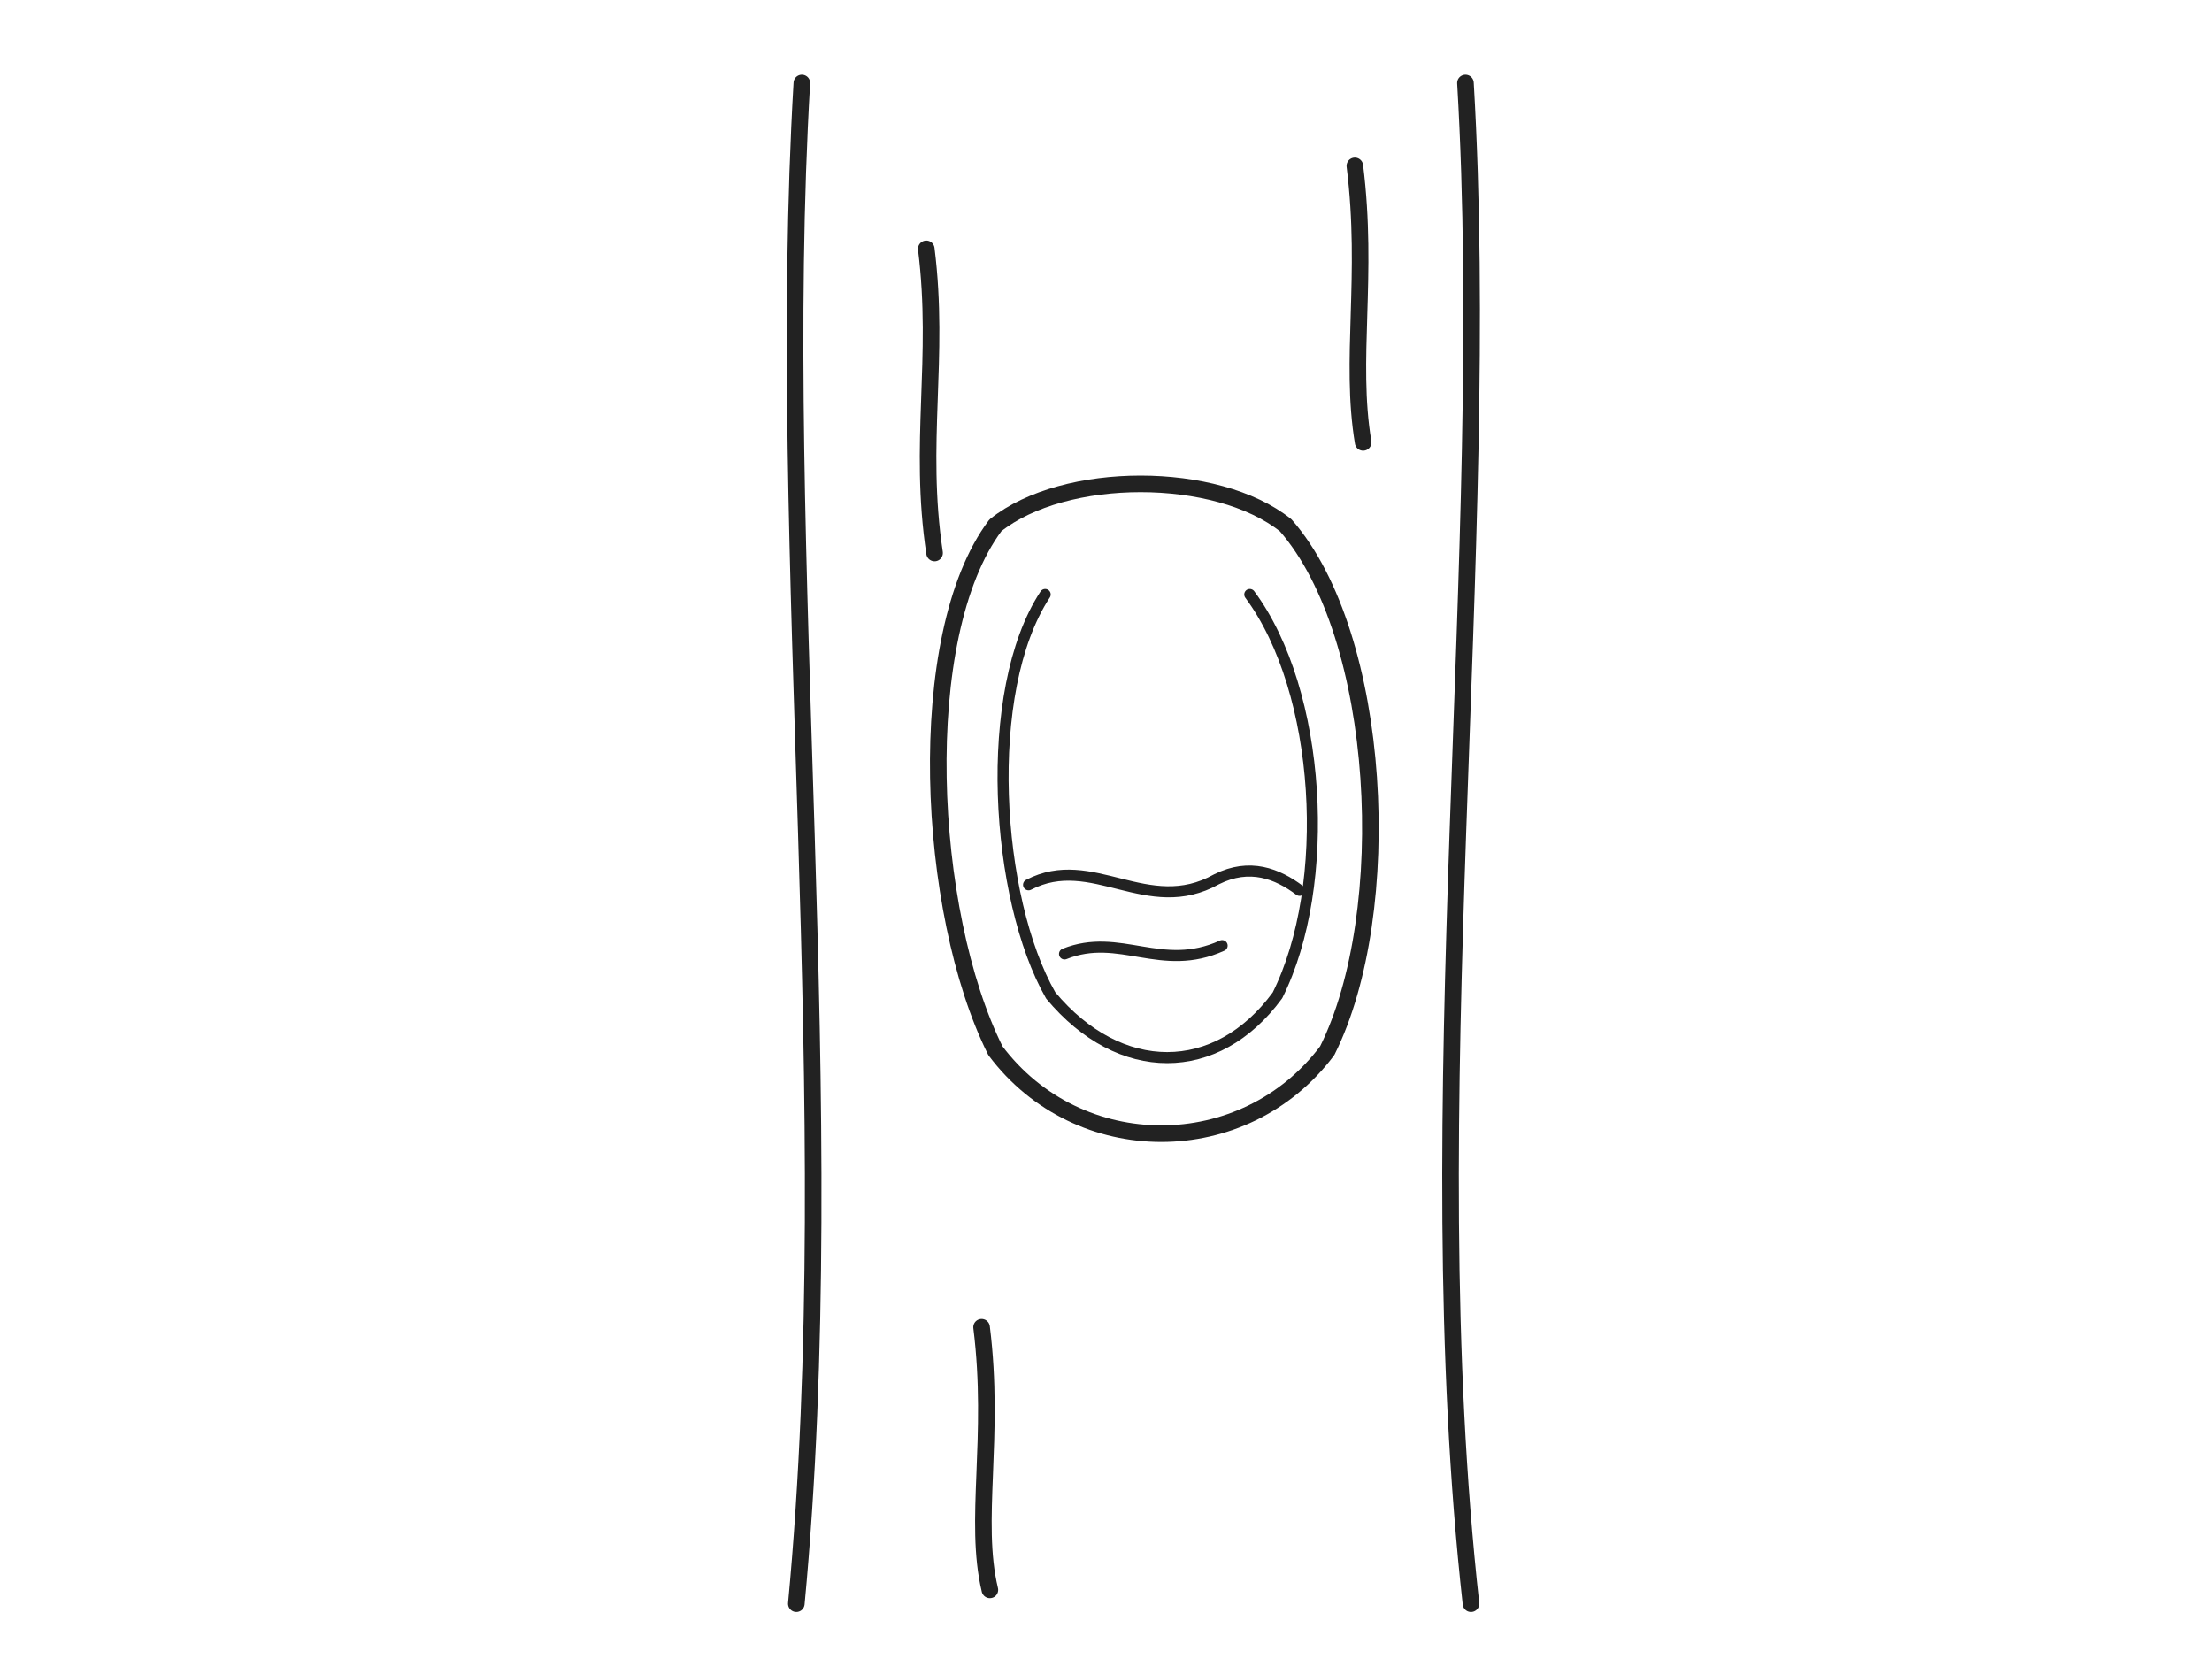
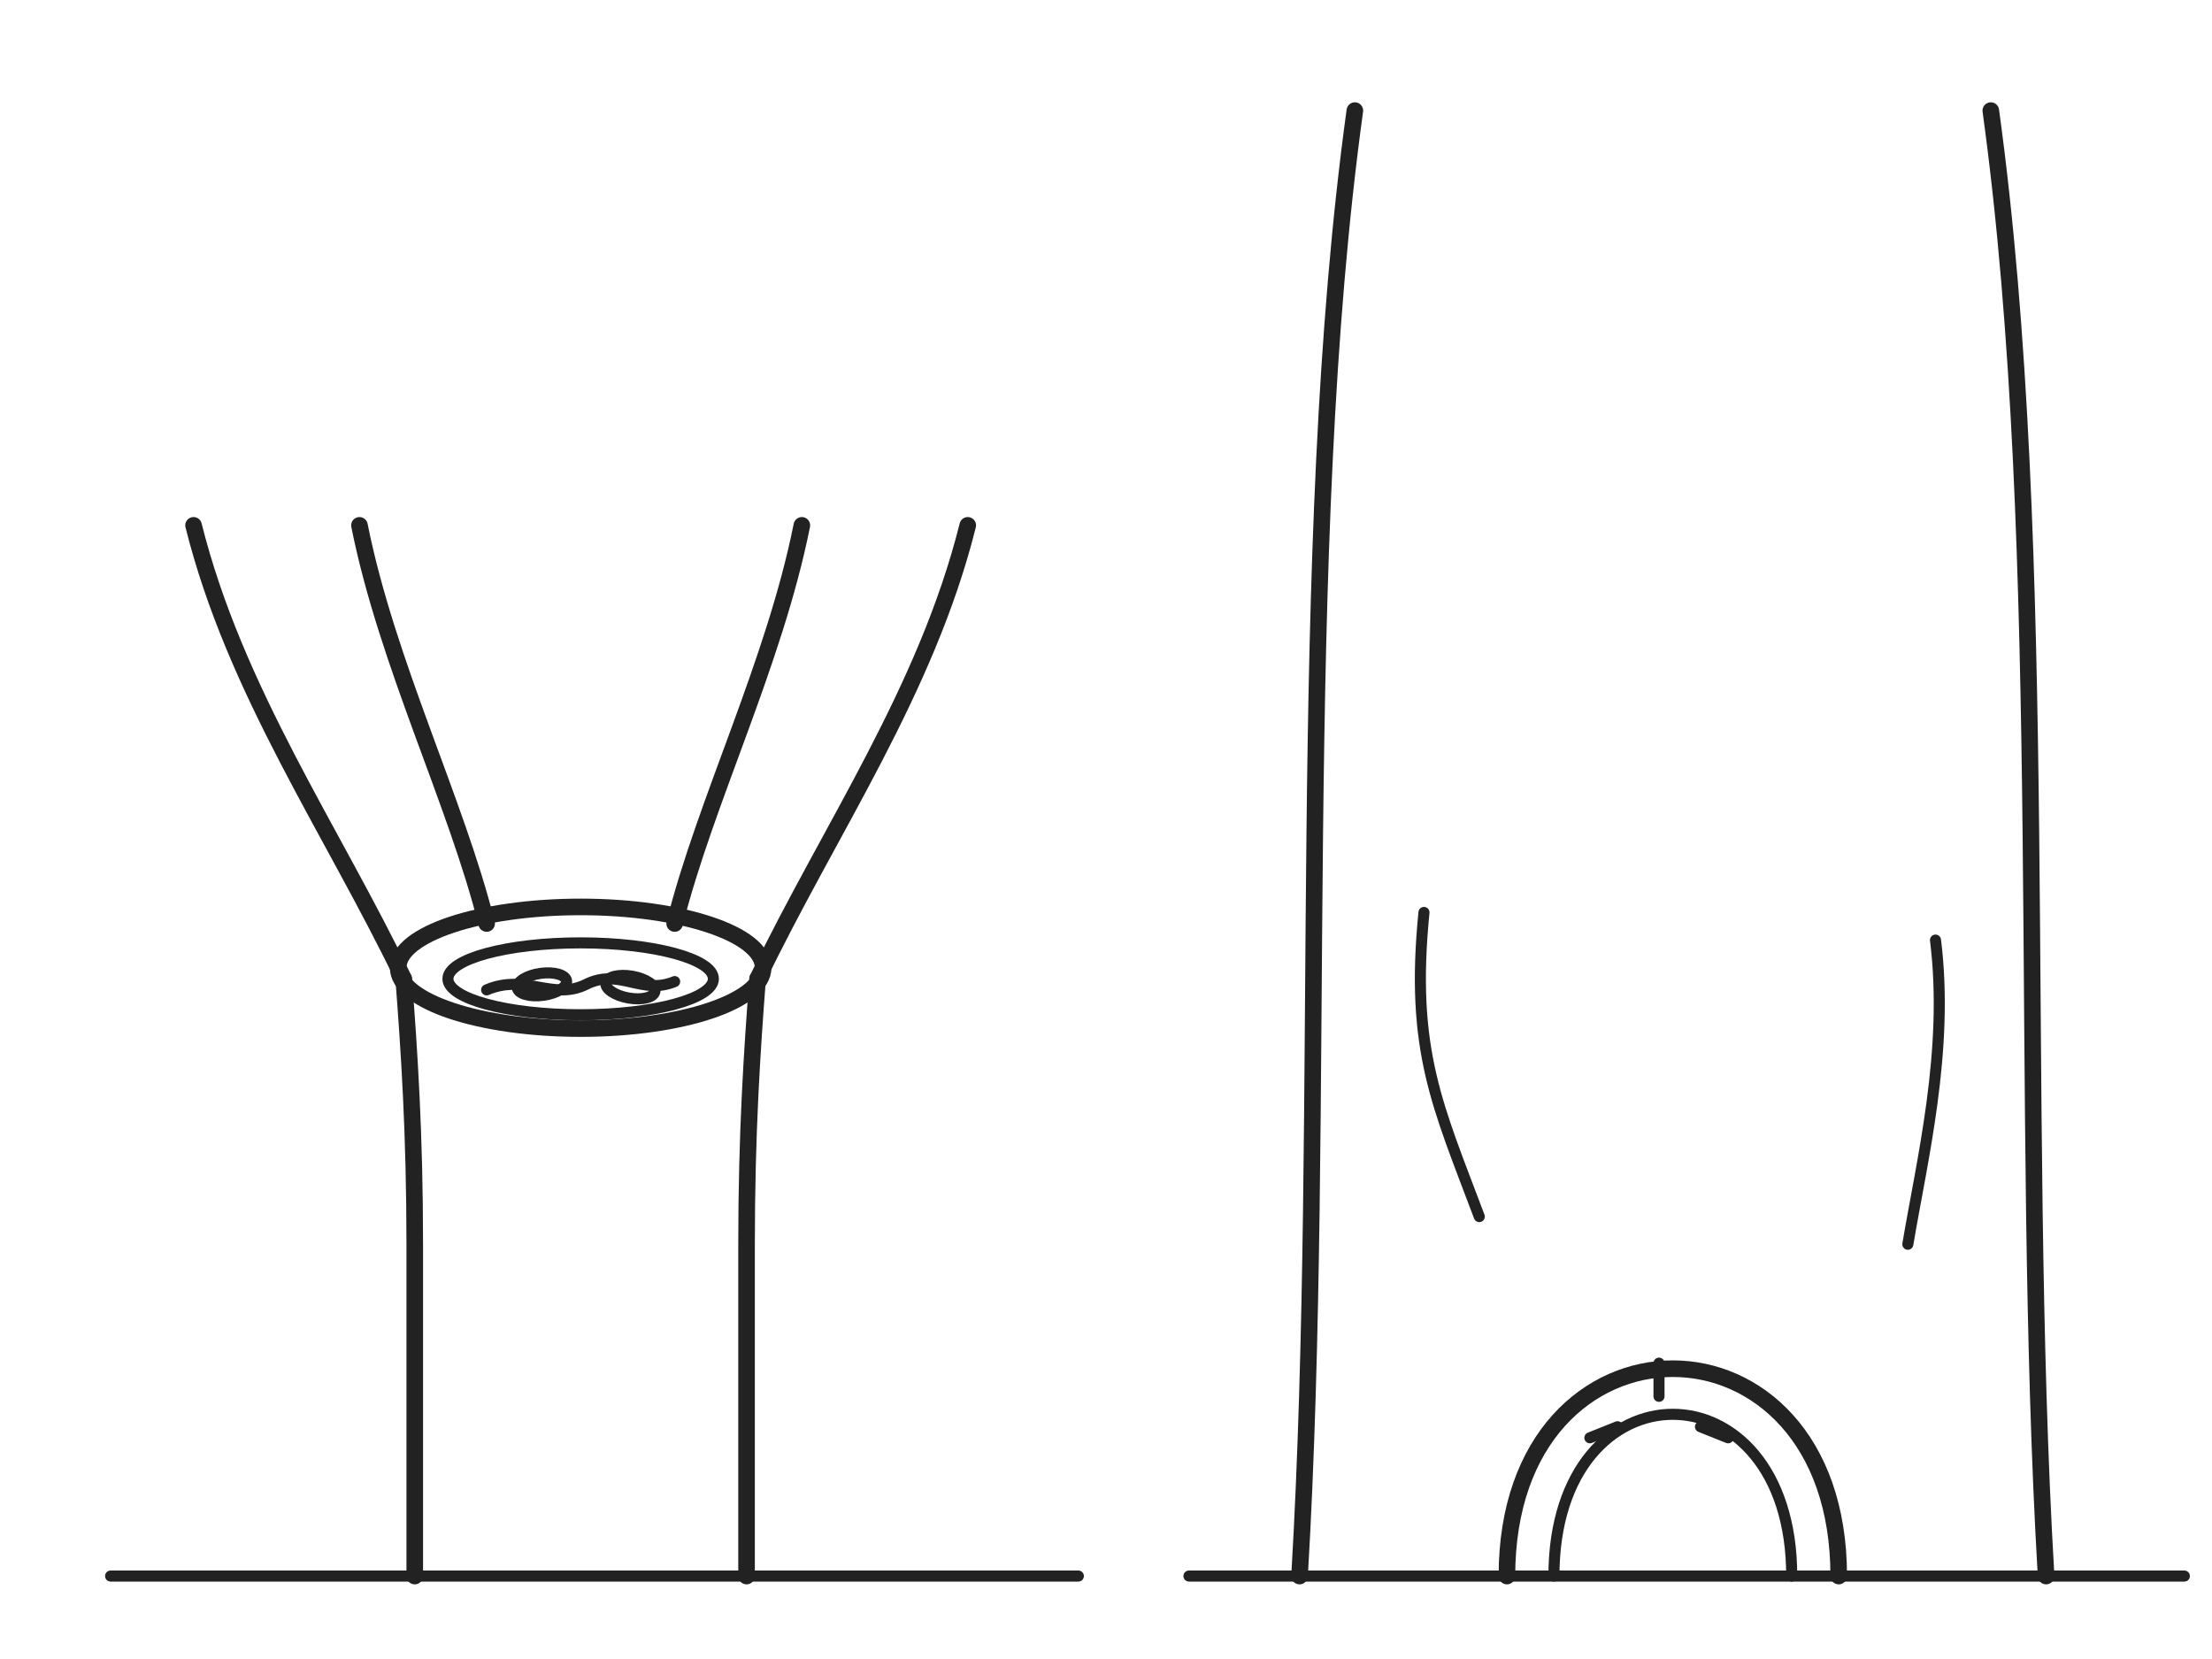
<svg xmlns="http://www.w3.org/2000/svg" viewBox="0 0 800 600" width="800" height="600">
  <rect width="800" height="600" fill="#fff" />
  <g fill="none" stroke="#222" stroke-width="6" stroke-linecap="round" stroke-linejoin="round">
-     <path d="M290 30 C280 200 305 400 288 580" />
-     <path d="M530 30 C540 200 512 400 532 580" />
-     <path d="M335 90 C340 130 332 160 338 200" />
-     <path d="M355 480 C360 520 352 550 358 575" />
-     <path d="M490 60 C495 100 488 130 493 160" />
-     <path d="M360 190 C330 230 335 330 360 380 C390 420 450 420 480 380 C505 330 500 230 465 190 C440 170 385 170 360 190 Z" />
-     <path d="M378 215 C355 250 360 325 380 360 C405 390 440 390 462 360 C482 320 478 250 452 215" stroke-width="4" />
-     <path d="M372 320 C395 308 415 332 440 318 C452 312 462 316 470 322" stroke-width="4" />
-     <path d="M385 345 C405 337 420 352 442 342" stroke-width="4" />
+     <path d="M150 570 L150 450 C150 410 148 380 146 354" />
+     <path d="M270 570 L270 450 C270 410 272 380 274 354" />
+     <path d="M146 354 C120 300 85 250 70 190" />
+     <path d="M274 354 C300 300 335 250 350 190" />
+     <path d="M176 334 C165 290 140 240 130 190" />
+     <path d="M244 334 C255 290 280 240 290 190" />
+     <ellipse cx="210" cy="350" rx="66" ry="22" />
+     <ellipse cx="210" cy="354" rx="48" ry="13" stroke-width="4" />
+     <path d="M176 358 C190 352 200 362 212 356 C224 350 232 360 244 355" stroke-width="4" />
+     <ellipse cx="196" cy="356" rx="9" ry="4" transform="rotate(-8 196 356)" stroke-width="4" />
+     <ellipse cx="228" cy="357" rx="9" ry="4" transform="rotate(10 228 357)" stroke-width="4" />
+     <path d="M40 570 L390 570" stroke-width="4" />
+     <path d="M470 570 C480 400 468 200 490 40" />
+     <path d="M740 570 C730 400 742 200 720 40" />
+     <path d="M545 570 C545 470 665 470 665 570" />
+     <path d="M562 570 C562 492 648 492 648 570" stroke-width="4" />
+     <path d="M430 570 L790 570" stroke-width="4" />
+     <path d="M575 520 l10 -4 M600 505 l0 -12 M625 520 l-10 -4" stroke-width="4" />
+     <path d="M515 330 C510 380 520 400 535 440" stroke-width="4" />
+     <path d="M700 340 C705 380 695 420 690 450" stroke-width="4" />
  </g>
</svg>
